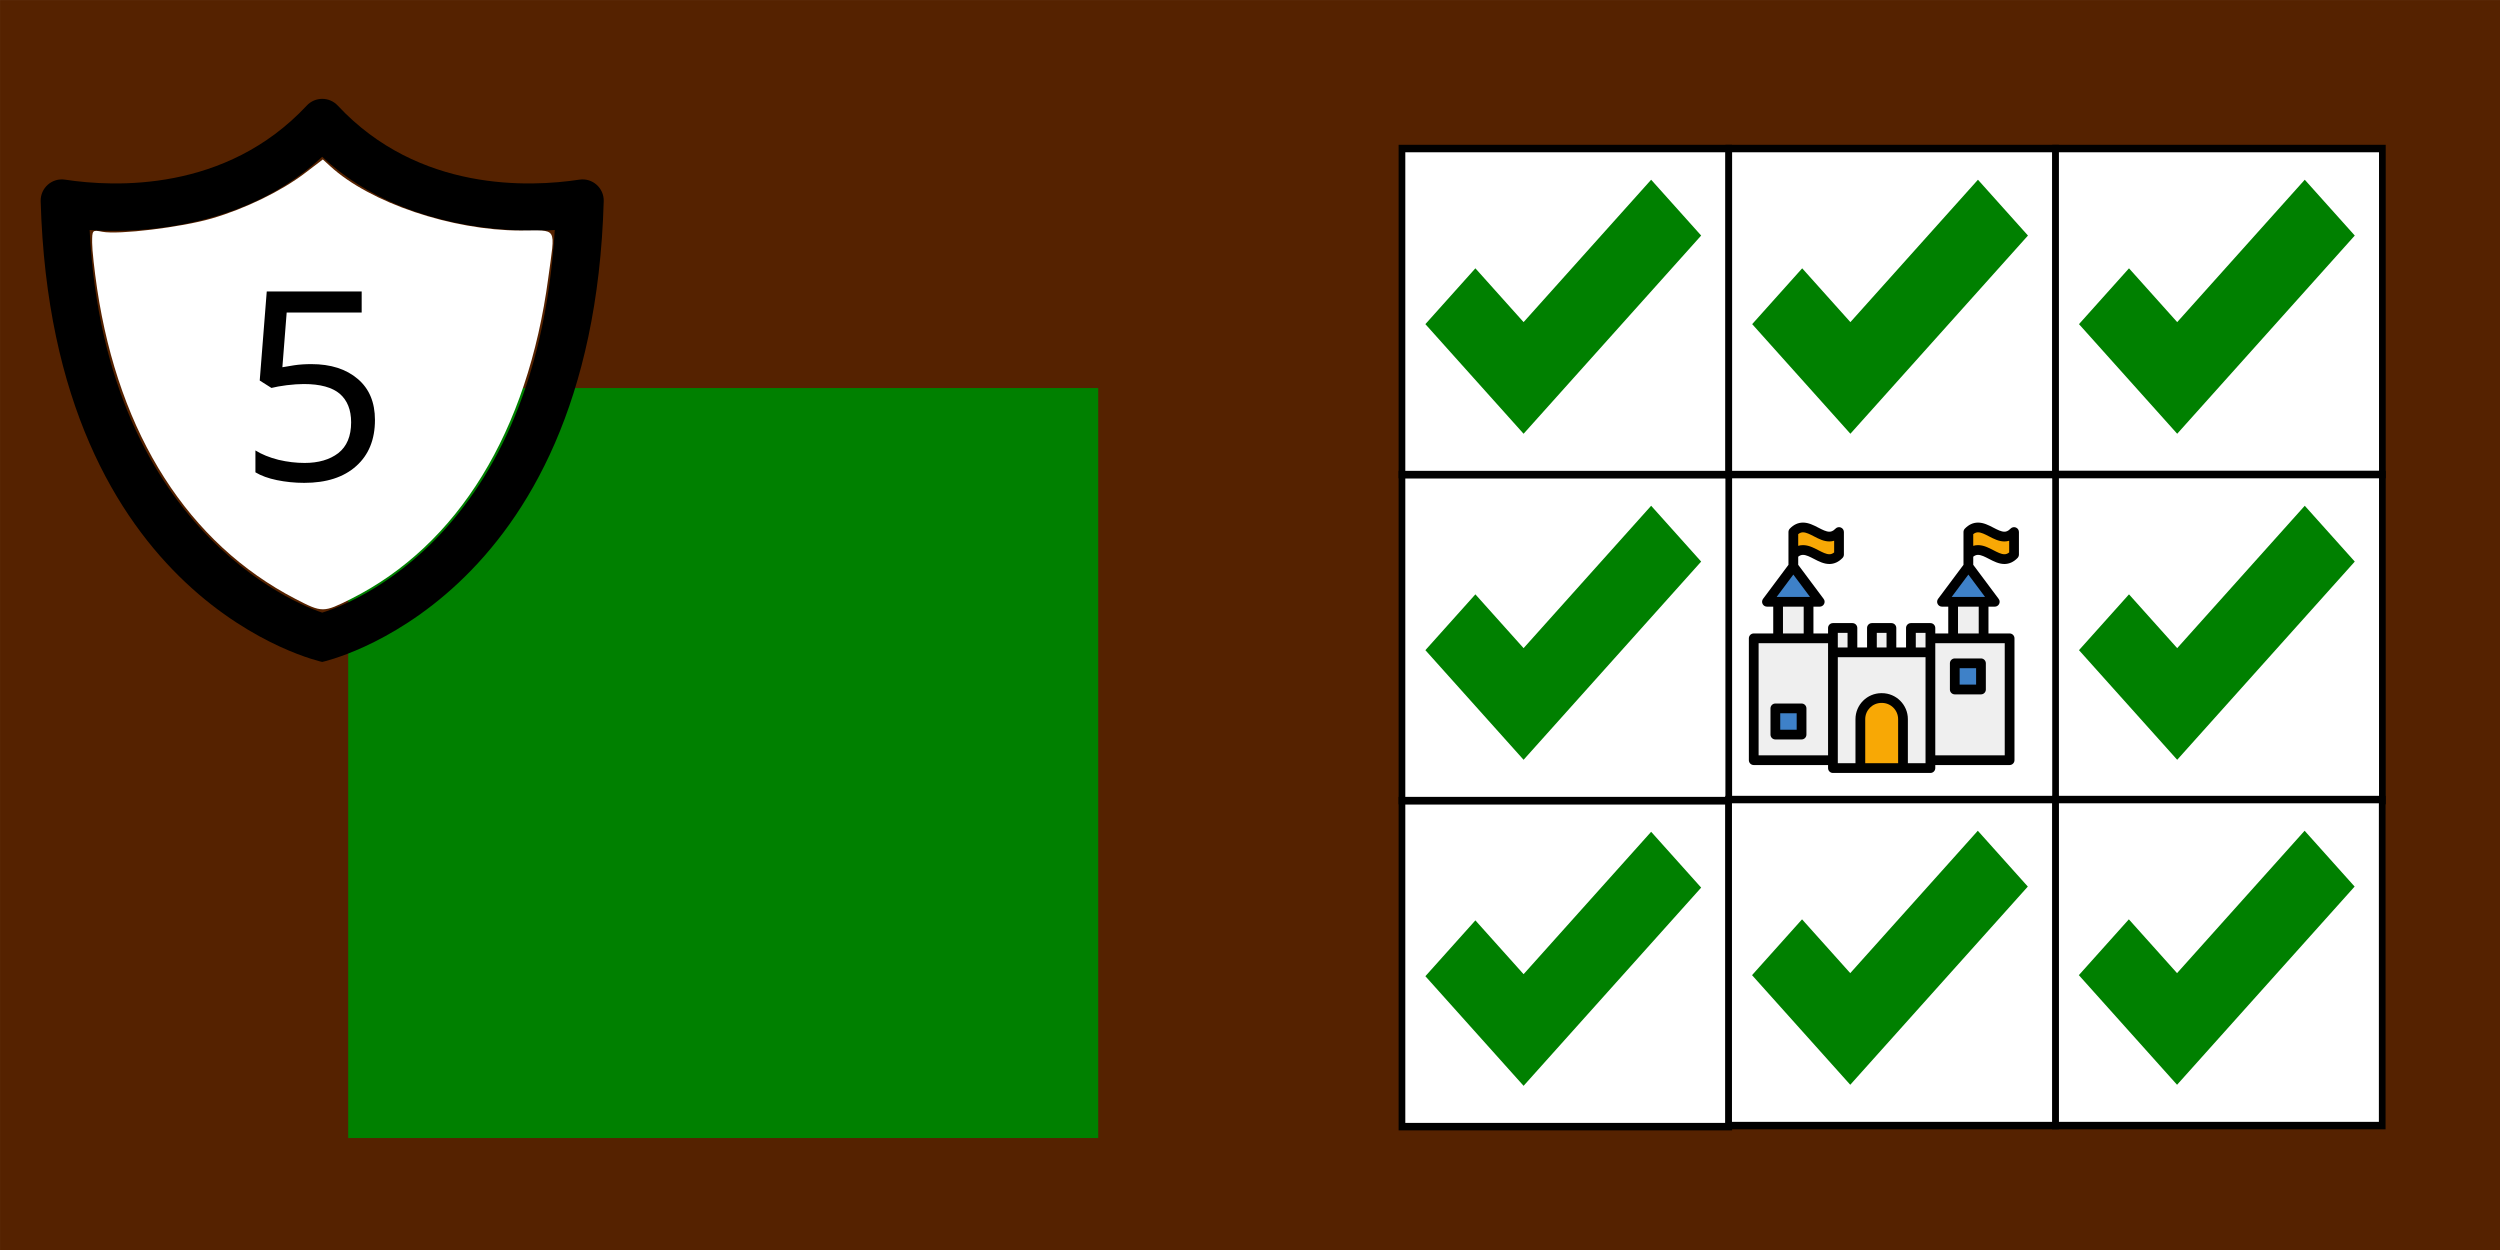
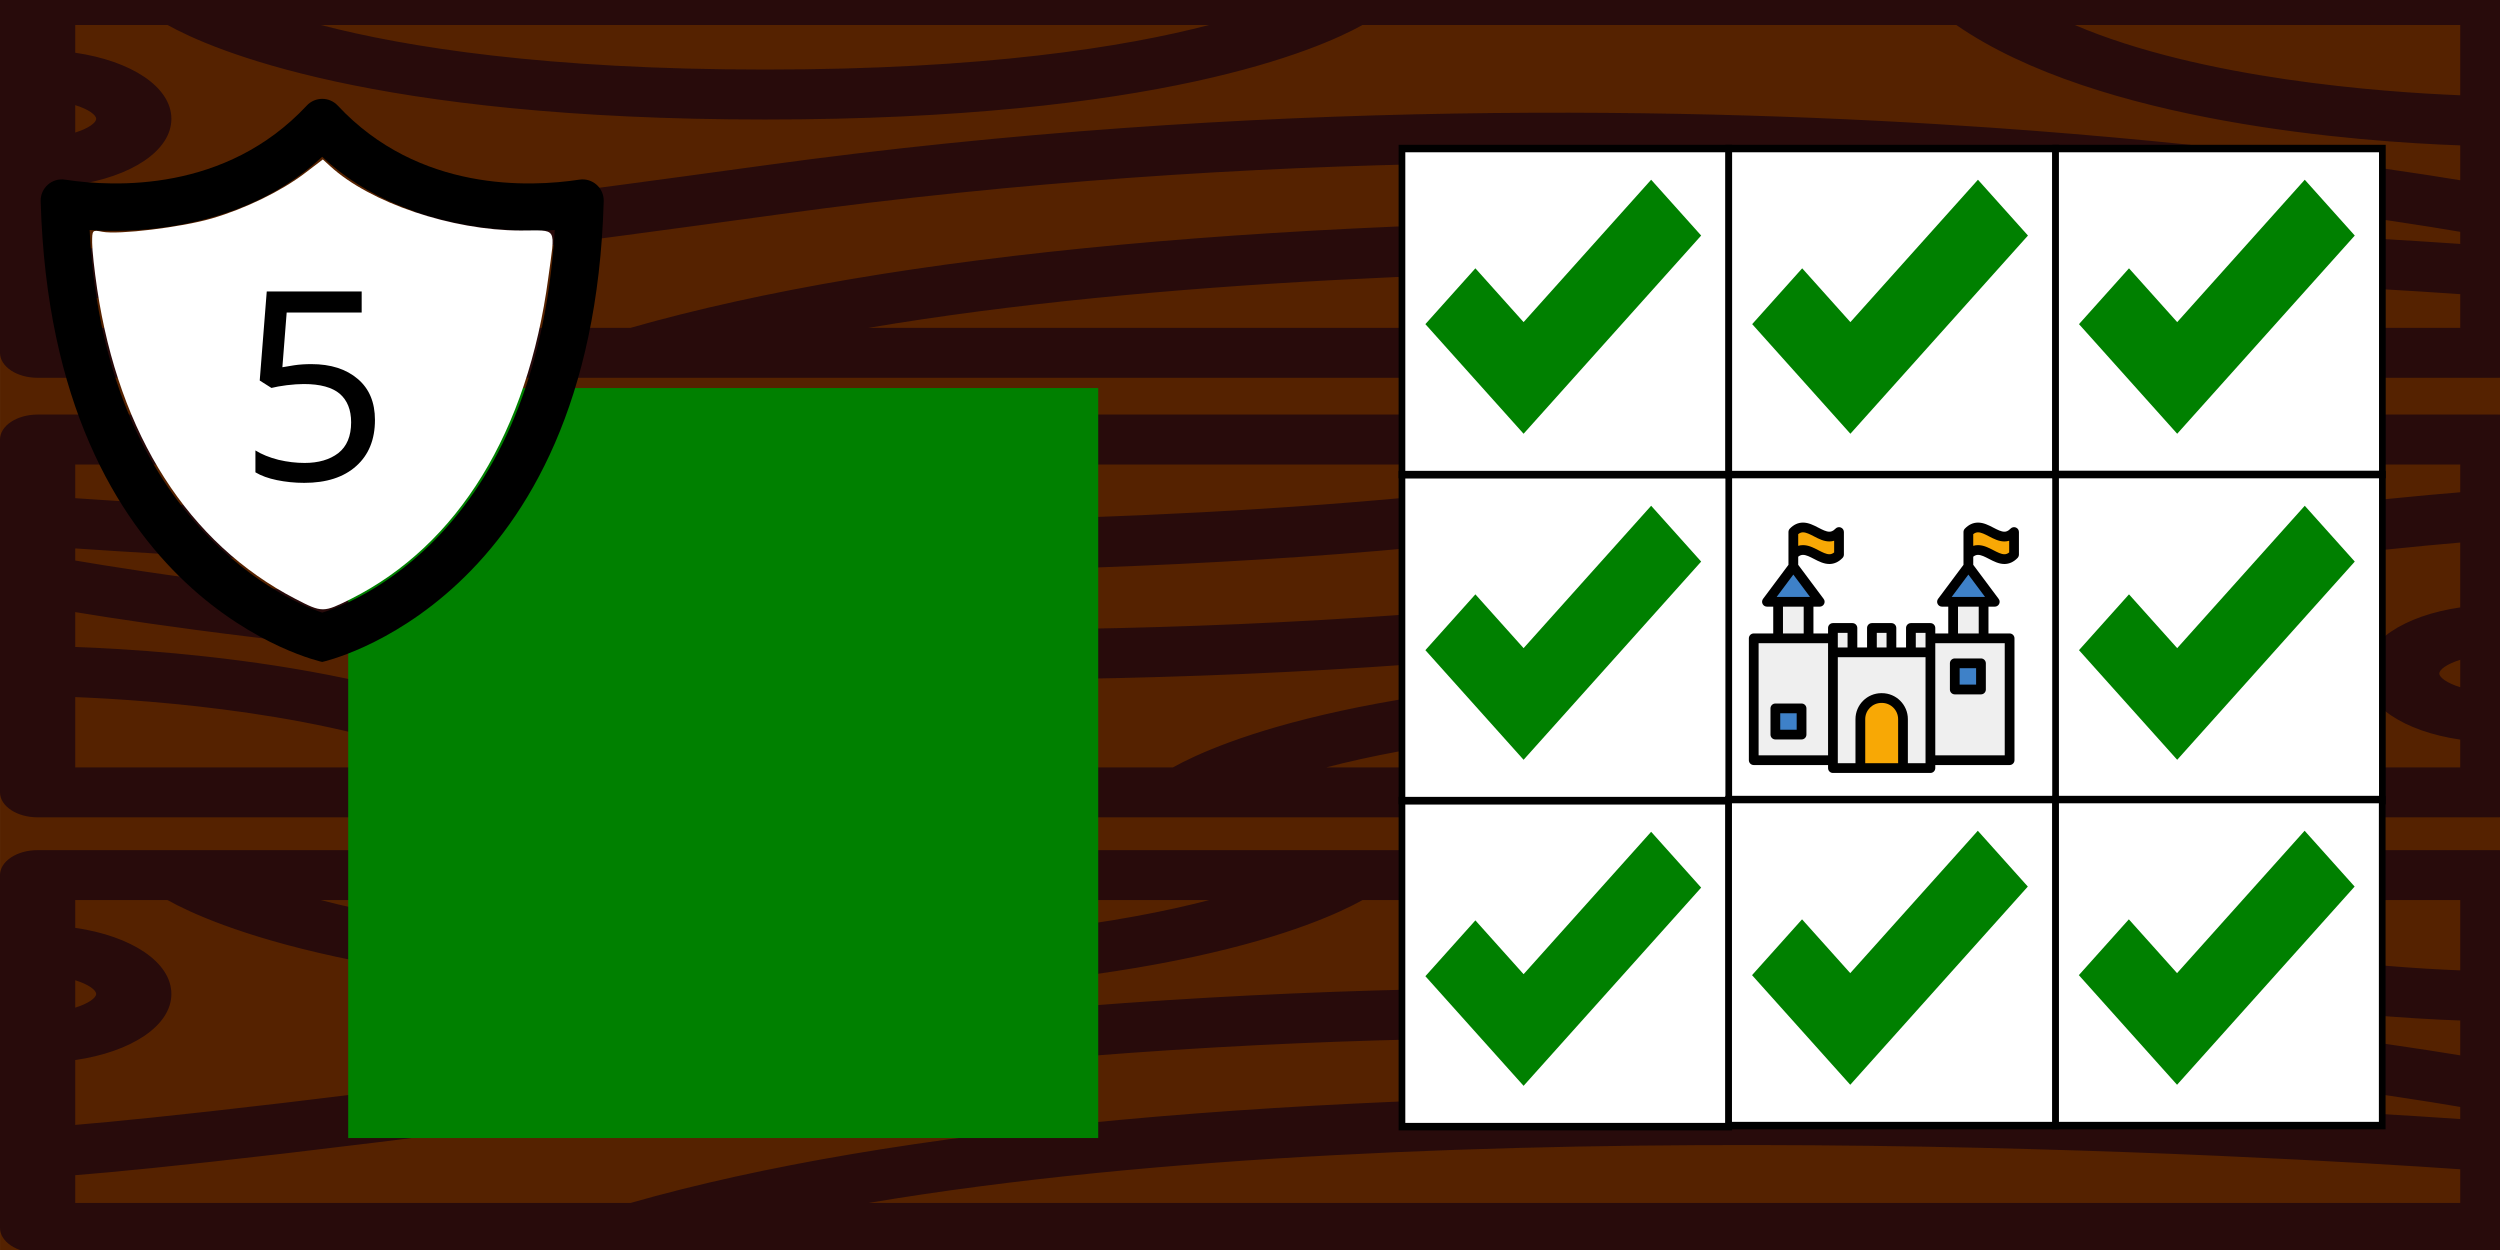
<svg xmlns="http://www.w3.org/2000/svg" viewBox="0 0 100 50" version="1.1" id="svg8">
  <defs id="defs2" />
  <g id="layer1" transform="translate(-15.76167,-6.75917)">
    <g id="g31" transform="matrix(1.403254,0,0,2.041733,-41.71221,-146.0861)" style="fill:#552200">
      <rect style="fill:#552200;stroke-width:0.188" id="rect26" width="71.263" height="24.489" x="40.958" y="74.861" />
+     </g>
+     <g id="g113" transform="matrix(0,-0.1315404,0.1980839,0,54.4515,45.1602)" style="fill:#280b0b">
+       <g id="g6" transform="translate(-150.7667,-195.3204)" style="fill:#280b0b">
+         <g id="g4" style="fill:#280b0b">
+           <path d="M 176.589,0 H 69.301 c -4.195,0 -7.595,3.401 -7.595,7.595 v 121.339 c 0,0.019 0,0.037 0,0.057 v 375.413 c 0,4.195 3.401,7.595 7.595,7.595 h 24.645 c 0.003,0 0.005,0 0.008,0 0.004,0 0.007,0 0.01,0 h 17.921 c 0.009,0 0.018,0.002 0.027,0.002 0.008,0 0.016,-0.002 0.024,-0.002 h 64.651 c 4.195,0 7.595,-3.401 7.595,-7.595 V 7.595 C 184.184,3.401 180.784,0 176.589,0 Z m -31.975,15.191 c -1.254,2.705 -2.992,4.227 -4.164,4.227 -1.172,0 -2.91,-1.521 -4.164,-4.227 z M 87.135,496.808 H 76.896 V 175.386 c 29.4,115.54 13.952,285.753 10.239,321.422 z m 18.956,-10e-4 h -3.678 c 2.044,-19.808 6.803,-72.032 7.337,-133.217 C 110.656,259.641 99.6,180.179 76.897,127.328 V 15.191 h 8.438 c 1.694,14.07 7.347,51.949 26.093,142.258 20.167,97.154 17.254,185.689 11.258,242.852 -5.117,48.793 -13.284,83.648 -16.595,96.506 z m 15.686,10e-4 c 3.852,-15.506 11.149,-48.726 15.974,-94.512 6.147,-58.331 9.151,-148.695 -11.45,-247.934 C 108.225,67.272 102.455,29.666 100.629,15.19 h 19.72 c 2.483,11.335 10.425,19.418 20.103,19.418 9.678,0 17.619,-8.081 20.102,-19.418 h 8.44 v 18.641 c -7.5,8.923 -28.748,41.217 -28.748,120.653 0,79.436 21.248,111.73 28.748,120.653 v 119.901 c -29.92,28.719 -35.558,81.953 -36.617,101.77 z m 47.217,-432.02 v 179.377 c -6.706,-17.068 -13.557,-45.35 -13.557,-89.68 -0.001,-44.351 6.857,-72.64 13.557,-89.697 z m 0.001,432.02 H 147.62 c 0.942,-15.651 4.886,-52.179 21.375,-77.863 z" id="path2" style="fill:#280b0b" />
+         </g>
+       </g>
+       <g id="g12" transform="translate(-150.7667,-195.3204)" style="fill:#280b0b">
+         <g id="g10" style="fill:#280b0b">
+           <path d="m 309.041,0 h -42.693 c -0.02,0 -0.041,0 -0.061,0 h -64.533 c -4.195,0 -7.595,3.401 -7.595,7.595 v 496.808 c 0,4.195 3.401,7.595 7.595,7.595 h 107.287 c 4.196,0 7.595,-3.401 7.595,-7.595 V 383.059 c 0,-0.016 0,-0.032 0,-0.049 V 7.595 C 316.636,3.401 313.237,0 309.041,0 Z m -99.693,15.191 h 21.375 c -0.942,15.652 -4.886,52.179 -21.375,77.863 z m 0,252.643 c 6.706,17.068 13.557,45.35 13.557,89.679 0,44.351 -6.858,72.639 -13.557,89.696 z m 24.38,228.974 c 1.254,-2.705 2.992,-4.227 4.163,-4.227 1.172,-0.001 2.91,1.521 4.164,4.227 z m 24.266,-10e-4 c -2.483,-11.335 -10.426,-19.418 -20.103,-19.418 -9.677,0 -17.619,8.082 -20.102,19.418 h -8.44 v -18.641 0 c 7.5,-8.923 28.748,-41.217 28.748,-120.652 0,-79.435 -21.248,-111.73 -28.748,-120.652 V 116.961 c 29.92,-28.718 35.56,-81.952 36.617,-101.77 h 10.6 c -3.852,15.506 -11.149,48.726 -15.975,94.512 -6.147,58.331 -9.151,148.695 11.449,247.934 18.077,87.089 23.848,124.696 25.674,139.17 z m 43.451,10e-4 h -8.438 v 0 C 291.313,482.738 285.66,444.859 266.914,354.55 246.747,257.396 249.66,168.861 255.656,111.698 260.774,62.905 268.941,28.051 272.252,15.192 h 3.677 c -2.044,19.809 -6.803,72.032 -7.337,133.217 -0.907,103.949 10.15,183.412 32.853,236.262 z m 0.001,-160.195 C 272.046,221.074 287.494,50.86 291.207,15.191 h 10.239 z" id="path8" style="fill:#280b0b" />
+         </g>
+       </g>
+       <g id="g18" transform="translate(-150.7667,-195.3204)" style="fill:#280b0b">
+         <g id="g16" style="fill:#280b0b">
+           <path d="M 442.7,0 H 335.413 c -4.196,0 -7.595,3.401 -7.595,7.595 v 121.344 c 0,0.016 0,0.032 0,0.049 v 375.416 c 0,4.195 3.4,7.595 7.595,7.595 h 24.646 c 0.003,0 0.005,0 0.008,0 0.004,0 0.007,0 0.01,0 h 17.92 c 0.009,0 0.018,0.002 0.027,0.002 0.008,0 0.016,-0.002 0.024,-0.002 H 442.7 c 4.196,0 7.595,-3.401 7.595,-7.595 V 7.595 C 450.296,3.401 446.896,0 442.7,0 Z m -31.973,15.191 c -1.254,2.705 -2.992,4.227 -4.164,4.227 -1.173,0 -2.911,-1.521 -4.164,-4.227 z m -57.48,481.617 H 343.008 V 175.386 c 29.401,115.54 13.953,285.753 10.239,321.422 z m 18.955,-10e-4 h -3.677 c 2.044,-19.808 6.803,-72.032 7.337,-133.217 0.907,-103.949 -10.151,-183.411 -32.853,-236.262 V 15.191 h 8.438 c 1.694,14.07 7.347,51.949 26.093,142.258 20.167,97.154 17.254,185.689 11.258,242.852 -5.117,48.793 -13.284,83.648 -16.596,96.506 z m 15.686,0 c 3.851,-15.506 11.149,-48.726 15.975,-94.512 C 410.01,343.964 413.014,253.6 392.414,154.361 374.337,67.273 368.565,29.667 366.74,15.191 h 19.72 c 2.483,11.335 10.426,19.418 20.103,19.418 9.677,0 17.619,-8.081 20.102,-19.418 h 8.44 v 18.641 c -7.5,8.923 -28.748,41.217 -28.748,120.653 0,79.436 21.248,111.73 28.748,120.652 v 119.901 c -29.919,28.719 -35.558,81.953 -36.617,101.77 h -10.6 z M 435.105,64.789 v 179.375 c -6.706,-17.068 -13.557,-45.35 -13.557,-89.679 0,-44.351 6.857,-72.639 13.557,-89.696 z m 10e-4,432.019 h -21.375 c 0.942,-15.651 4.886,-52.179 21.375,-77.863 z" id="path14" style="fill:#280b0b" />
+         </g>
+       </g>
    </g>
    <rect style="fill:#ffffff;stroke-width:0.259" id="rect964" width="39.212" height="38.993" x="71.845" y="12.701" />
    <g id="g645-5" transform="matrix(1.168369,0,0,1.304125,20.86068,-6.558536)">
      <g id="g4177">
        <rect style="fill:#ffffff;stroke:#000000;stroke-width:0.229;stroke-miterlimit:4;stroke-dasharray:none;stroke-opacity:1" id="rect321-6-0" width="11.188" height="10" x="43.633" y="34.768" />
        <g id="g4169">
          <g id="g4163">
            <g id="g581-36" style="fill:#008000" transform="matrix(0.01905787,0,0,0.01905787,44.43452,34.89956)">
              <g id="g579-1" style="fill:#008000">
                <polygon points="405.584,43.295 176.428,272.452 89.84,185.865 0,275.706 86.588,362.293 176.428,452.131 266.266,362.293 495.426,133.133 " id="polygon577-0" style="fill:#008000" />
              </g>
            </g>
          </g>
        </g>
      </g>
    </g>
    <g id="g645-5-8" transform="matrix(1.168369,0,0,1.304125,20.86068,-19.59978)">
      <g id="g4177-1">
        <rect style="fill:#ffffff;stroke:#000000;stroke-width:0.229;stroke-miterlimit:4;stroke-dasharray:none;stroke-opacity:1" id="rect321-6-0-0" width="11.188" height="10" x="43.633" y="34.768" />
        <g id="g4169-3">
          <g id="g4163-0">
            <g id="g581-36-4" style="fill:#008000" transform="matrix(0.01905787,0,0,0.01905787,44.43452,34.89956)">
              <g id="g579-1-4" style="fill:#008000">
                <polygon points="86.588,362.293 176.428,452.131 266.266,362.293 495.426,133.133 405.584,43.295 176.428,272.452 89.84,185.865 0,275.706 " id="polygon577-0-4" style="fill:#008000" />
              </g>
            </g>
          </g>
        </g>
      </g>
    </g>
    <g id="g645-5-4" transform="matrix(1.168369,0,0,1.304125,20.86068,-32.64103)">
      <g id="g4177-7">
        <rect style="fill:#ffffff;stroke:#000000;stroke-width:0.229;stroke-miterlimit:4;stroke-dasharray:none;stroke-opacity:1" id="rect321-6-0-6" width="11.188" height="10" x="43.633" y="34.768" />
        <g id="g4169-31">
          <g id="g4163-7">
            <g id="g581-36-5" style="fill:#008000" transform="matrix(0.01905787,0,0,0.01905787,44.43452,34.89956)">
              <g id="g579-1-9" style="fill:#008000">
                <polygon points="86.588,362.293 176.428,452.131 266.266,362.293 495.426,133.133 405.584,43.295 176.428,272.452 89.84,185.865 0,275.706 " id="polygon577-0-6" style="fill:#008000" />
              </g>
            </g>
          </g>
        </g>
      </g>
    </g>
    <g id="g645-5-4-2" transform="matrix(1.168369,0,0,1.304125,33.93292,-32.64103)">
      <g id="g4177-7-1">
        <rect style="fill:#ffffff;stroke:#000000;stroke-width:0.229;stroke-miterlimit:4;stroke-dasharray:none;stroke-opacity:1" id="rect321-6-0-6-7" width="11.188" height="10" x="43.633" y="34.768" />
        <g id="g4169-31-8">
          <g id="g4163-7-5">
            <g id="g581-36-5-7" style="fill:#008000" transform="matrix(0.01905787,0,0,0.01905787,44.43452,34.89956)">
              <g id="g579-1-9-4" style="fill:#008000">
                <polygon points="405.584,43.295 176.428,272.452 89.84,185.865 0,275.706 86.588,362.293 176.428,452.131 266.266,362.293 495.426,133.133 " id="polygon577-0-6-1" style="fill:#008000" />
              </g>
            </g>
          </g>
        </g>
      </g>
    </g>
    <g id="g645-5-4-8" transform="matrix(1.168369,0,0,1.304125,47.00515,-32.64103)">
      <g id="g4177-7-5">
        <rect style="fill:#ffffff;stroke:#000000;stroke-width:0.229;stroke-miterlimit:4;stroke-dasharray:none;stroke-opacity:1" id="rect321-6-0-6-9" width="11.188" height="10" x="43.633" y="34.768" />
        <g id="g4169-31-7">
          <g id="g4163-7-53">
            <g id="g581-36-5-8" style="fill:#008000" transform="matrix(0.01905787,0,0,0.01905787,44.43452,34.89956)">
              <g id="g579-1-9-8" style="fill:#008000">
                <polygon points="89.84,185.865 0,275.706 86.588,362.293 176.428,452.131 266.266,362.293 495.426,133.133 405.584,43.295 176.428,272.452 " id="polygon577-0-6-3" style="fill:#008000" />
              </g>
            </g>
          </g>
        </g>
      </g>
    </g>
    <g id="g645-5-4-1" transform="matrix(1.168369,0,0,1.304125,47.00515,-19.59978)">
      <g id="g4177-7-8">
        <rect style="fill:#ffffff;stroke:#000000;stroke-width:0.229;stroke-miterlimit:4;stroke-dasharray:none;stroke-opacity:1" id="rect321-6-0-6-96" width="11.188" height="10" x="43.633" y="34.768" />
        <g id="g4169-31-4">
          <g id="g4163-7-3">
            <g id="g581-36-5-3" style="fill:#008000" transform="matrix(0.01905787,0,0,0.01905787,44.43452,34.89956)">
              <g id="g579-1-9-3" style="fill:#008000">
                <polygon points="176.428,272.452 89.84,185.865 0,275.706 86.588,362.293 176.428,452.131 266.266,362.293 495.426,133.133 405.584,43.295 " id="polygon577-0-6-8" style="fill:#008000" />
              </g>
            </g>
          </g>
        </g>
      </g>
    </g>
    <g id="g645-5-4-6" transform="matrix(1.168369,0,0,1.304125,46.99947,-6.600433)">
      <g id="g4177-7-0">
        <rect style="fill:#ffffff;stroke:#000000;stroke-width:0.229;stroke-miterlimit:4;stroke-dasharray:none;stroke-opacity:1" id="rect321-6-0-6-4" width="11.188" height="10" x="43.633" y="34.768" />
        <g id="g4169-31-88">
          <g id="g4163-7-8">
            <g id="g581-36-5-9" style="fill:#008000" transform="matrix(0.01905787,0,0,0.01905787,44.43452,34.89956)">
              <g id="g579-1-9-7" style="fill:#008000">
                <polygon points="176.428,272.452 89.84,185.865 0,275.706 86.588,362.293 176.428,452.131 266.266,362.293 495.426,133.133 405.584,43.295 " id="polygon577-0-6-7" style="fill:#008000" />
              </g>
            </g>
          </g>
        </g>
      </g>
    </g>
    <g id="g645-5-4-64" transform="matrix(1.168369,0,0,1.304125,33.92724,-6.600433)">
      <g id="g4177-7-3">
        <rect style="fill:#ffffff;stroke:#000000;stroke-width:0.229;stroke-miterlimit:4;stroke-dasharray:none;stroke-opacity:1" id="rect321-6-0-6-0" width="11.188" height="10" x="43.633" y="34.768" />
        <g id="g4169-31-3">
          <g id="g4163-7-0">
            <g id="g581-36-5-92" style="fill:#008000" transform="matrix(0.01905787,0,0,0.01905787,44.43452,34.89956)">
              <g id="g579-1-9-5" style="fill:#008000">
                <polygon points="176.428,272.452 89.84,185.865 0,275.706 86.588,362.293 176.428,452.131 266.266,362.293 495.426,133.133 405.584,43.295 " id="polygon577-0-6-4" style="fill:#008000" />
              </g>
            </g>
          </g>
        </g>
      </g>
    </g>
    <g id="g1193" transform="matrix(0.02436886,0,0,0.02436886,85.71611,27.26892)">
      <path style="fill:#f8a805" d="m 137.7,38.308 c -1.793,0.538 -3.66,0.812 -5.55,0.812 -7.21,0 -14.212,-3.628 -21.649,-7.482 L 110.41,31.591 C 103.016,27.77 96.033,24.16 88.849,24.16 c -4.662,0 -8.863,1.548 -12.846,4.733 L 73,31.294 V 65.07 l 10.305,-3.099 c 1.789,-0.538 3.655,-0.812 5.544,-0.812 7.211,0 14.225,3.635 21.702,7.51 7.402,3.831 14.395,7.45 21.599,7.45 4.649,0 8.848,-1.545 12.836,-4.723 L 148,68.995 v -33.78 z" id="path1155" />
      <polygon style="fill:#3e81c8" points="73.001,88.137 29.693,146.14 116.294,146.14 " id="polygon1157" />
      <rect x="48" y="146.14" style="fill:#efefef" width="50" height="60" id="rect1159" />
      <rect x="138" y="189.14" style="fill:#efefef" width="32" height="40" id="rect1161" />
      <rect x="202" y="189.14" style="fill:#efefef" width="32" height="40" id="rect1163" />
      <rect x="266" y="189.14" style="fill:#efefef" width="32" height="40" id="rect1165" />
      <path style="fill:#f8a805" d="m 424.998,38.308 c -1.792,0.539 -3.658,0.812 -5.548,0.812 -7.21,0 -14.212,-3.628 -21.697,-7.508 -7.403,-3.832 -14.396,-7.452 -21.603,-7.452 -2.076,0 -4.007,0.295 -5.902,0.902 -2.397,0.769 -4.736,2.06 -6.953,3.837 L 360.3,31.3 v 33.769 l 10.304,-3.098 c 1.791,-0.538 3.657,-0.812 5.547,-0.812 7.21,0 14.224,3.635 21.701,7.51 7.402,3.831 14.395,7.45 21.599,7.45 4.662,0 8.863,-1.548 12.846,-4.731 l 3.004,-2.401 V 35.214 Z" id="path1167" />
      <polygon style="fill:#3e81c8" points="360.3,88.137 316.993,146.14 403.594,146.14 " id="polygon1169" />
      <rect x="335.299" y="146.14" style="fill:#efefef" width="50" height="60" id="rect1171" />
      <path style="fill:#f8a805" d="m 218.349,304.14 h -0.699 c -19.105,0 -34.649,15.544 -34.649,34.649 v 80.351 h 70 V 338.79 C 253,319.684 237.456,304.14 218.349,304.14 Z" id="path1173" />
      <rect x="298" y="206.14" style="fill:#efefef" width="130" height="200" id="rect1175" />
      <path style="fill:#efefef" d="m 138,229.14 v 190 h 45 v -80.35 c 0,-19.105 15.544,-34.649 34.649,-34.649 h 0.699 c 19.106,0 34.651,15.544 34.651,34.649 v 80.351 h 45 v -190 z" id="path1177" />
      <rect x="8" y="206.14" style="fill:#efefef" width="130" height="200" id="rect1179" />
      <rect x="43.5" y="321.14" style="fill:#3e81c8" width="43" height="43" id="rect1181" />
      <rect x="338" y="247.14" style="fill:#3e81c8" width="43" height="43" id="rect1183" />
      <g id="g1191">
        <path d="m 438.3,24.22 c -3.03,-1.22 -6.49,-0.48 -8.76,1.86 -4.3,4.46 -7.65,5.04 -10.09,5.04 -5.27,0 -11.44,-3.2 -17.97,-6.58 -7.95,-4.12 -16.17,-8.38 -25.33,-8.38 -7.98,0 -15.25,3.34 -21.61,9.92 -1.44,1.5 -2.24,3.49 -2.24,5.56 v 53.84 l -41.71,55.87 c -1.81,2.43 -2.1,5.67 -0.74,8.38 1.35,2.7 4.12,4.41 7.15,4.41 h 10.3 v 44 H 306 v -9 c 0,-4.42 -3.58,-8 -8,-8 h -32 c -4.42,0 -8,3.58 -8,8 v 32 h -16 v -32 c 0,-4.42 -3.58,-8 -8,-8 h -32 c -4.42,0 -8,3.58 -8,8 v 32 h -16 v -32 c 0,-4.42 -3.58,-8 -8,-8 h -32 c -4.42,0 -8,3.58 -8,8 v 9 h -24 v -44 h 10.3 c 0.01,0 0.01,0 0.02,0 4.42,0 8,-3.58 8,-8 0,-1.98 -0.72,-3.79 -1.91,-5.18 L 81,85.48 V 72.14 c 3.24,-2.59 5.85,-2.98 7.85,-2.98 5.26,0 11.43,3.2 17.97,6.58 7.95,4.12 16.16,8.38 25.33,8.38 7.98,0 15.25,-3.34 21.6,-9.92 1.44,-1.5 2.25,-3.49 2.25,-5.56 v -37 c 0,-3.26 -1.98,-6.2 -5.01,-7.42 -3.02,-1.22 -6.48,-0.48 -8.75,1.86 -4.3,4.46 -7.65,5.04 -10.09,5.04 -5.27,0 -11.44,-3.2 -17.97,-6.58 -7.95,-4.12 -16.17,-8.38 -25.33,-8.38 -7.99,0 -15.25,3.34 -21.61,9.92 C 65.8,27.58 65,29.57 65,31.64 v 53.84 l -41.71,55.87 c -1.82,2.43 -2.1,5.67 -0.75,8.38 1.36,2.7 4.13,4.41 7.16,4.41 H 40 v 44 H 8 c -4.42,0 -8,3.58 -8,8 v 200 c 0,4.42 3.58,8 8,8 h 122 v 5 c 0,4.42 3.58,8 8,8 h 160 c 4.42,0 8,-3.58 8,-8 v -5 h 122 c 4.42,0 8,-3.58 8,-8 v -200 c 0,-4.42 -3.58,-8 -8,-8 h -34.7 v -44 h 10.3 c 0.01,0 0.01,0 0.02,0 4.42,0 8,-3.58 8,-8 0,-1.98 -0.72,-3.79 -1.91,-5.18 L 368.3,85.48 V 72.14 c 3.24,-2.59 5.85,-2.98 7.85,-2.98 5.27,0 11.44,3.2 17.97,6.58 7.95,4.12 16.16,8.38 25.33,8.38 7.98,0 15.25,-3.34 21.61,-9.92 1.43,-1.5 2.24,-3.49 2.24,-5.56 v -37 c 0,-3.26 -1.98,-6.2 -5,-7.42 z M 81,35.14 c 3.24,-2.59 5.85,-2.98 7.85,-2.98 5.26,0 11.43,3.2 17.97,6.58 7.95,4.12 16.16,8.38 25.33,8.38 2.7,0 5.32,-0.39 7.85,-1.15 v 19.17 c -3.25,2.59 -5.85,2.98 -7.85,2.98 -5.27,0 -11.44,-3.2 -17.97,-6.58 -7.95,-4.12 -16.17,-8.38 -25.33,-8.38 -2.7,0 -5.32,0.39 -7.85,1.15 0,0 0,-19.17 0,-19.17 z m -8,66.37 27.34,36.63 H 45.65 Z m 17,52.63 v 44 H 56 v -44 z m 40,244 H 16 v -184 h 114 z m 80,-201 h 16 v 24 h -16 z m -64,0 h 16 v 24 h -16 z m 99,214 h -54 v -72.35 c 0,-14.69 11.95,-26.65 26.65,-26.65 h 0.7 c 14.691,0 26.65,11.96 26.65,26.65 z m 45,0 h -29 v -72.35 c 0,-23.52 -19.14,-42.65 -42.65,-42.65 h -0.7 c -23.52,0 -42.65,19.13 -42.65,42.65 v 72.35 h -29 v -174 h 144 z m 0,-190 h -16 v -24 h 16 z m 130,-7 v 184 H 306 v -184 z m -76.7,-16 v -44 h 34 v 44 z m 44.34,-60 h -54.69 l 27.35,-36.63 z m 39.66,-73 c -3.24,2.59 -5.85,2.98 -7.85,2.98 -5.27,0 -11.44,-3.2 -17.97,-6.58 -7.95,-4.12 -16.17,-8.38 -25.33,-8.38 -2.7,0 -5.32,0.39 -7.85,1.15 V 35.14 c 1.62,-1.3 3.08,-2.04 4.39,-2.46 1.31,-0.42 2.46,-0.52 3.46,-0.52 5.27,0 11.44,3.2 17.97,6.58 7.95,4.12 16.16,8.38 25.33,8.38 2.7,0 5.32,-0.39 7.85,-1.15 z" id="path1185" />
        <path d="m 86.5,313.14 h -43 c -4.42,0 -8,3.58 -8,8 v 43 c 0,4.42 3.58,8 8,8 h 43 c 4.42,0 8,-3.58 8,-8 v -43 c 0,-4.42 -3.58,-8 -8,-8 z m -8,43 h -27 v -27 h 27 z" id="path1187" />
        <path d="m 381,239.14 h -43 c -4.42,0 -8,3.58 -8,8 v 43 c 0,4.42 3.58,8 8,8 h 43 c 4.42,0 8,-3.58 8,-8 v -43 c 0,-4.42 -3.58,-8 -8,-8 z m -8,43 h -27 v -27 h 27 z" id="path1189" />
      </g>
    </g>
    <rect style="fill:#008000;stroke-width:0.265" id="rect970" width="30" height="30" x="29.69" y="22.281" />
    <g id="g1516" transform="translate(-1.040828,-9.250455)">
      <g id="g71" transform="translate(1.060025,4.298518)">
        <g id="g419" transform="matrix(0.04596369,0,0,0.04596369,16.86357,15.1608)">
          <g id="g417">
            <path d="m 256,458.1 c -5.9,-2 -188.4,-60.9 -202.4,-333 7,0.5 122.3,11.2 202.4,-63.7 78.9,73.8 195.4,64.1 202.4,63.7 -17.2,280.2 -196.5,331 -202.4,333 z M 479.7,81.3 C 437,87.8 340,92.3 269.6,16.9 262.3,9 249.8,9 242.5,16.9 172,92.3 75,87.8 32.3,81.3 20.9,79.5 10.7,88.5 11,100 c 9.9,350.5 245,401 245,401 0,0 235.1,-50.4 245,-401 0.3,-11.5 -9.9,-20.5 -21.3,-18.7 z" id="path415" />
          </g>
        </g>
        <path style="fill:#ffffff;stroke-width:0.134" d="m 27.561,35.667 c -4.275,-2.214 -7.056,-6.559 -7.932,-12.395 -0.11,-0.735 -0.201,-1.569 -0.201,-1.854 -7.68e-4,-0.505 0.009,-0.516 0.403,-0.437 0.64,0.128 3.158,-0.176 4.374,-0.529 1.342,-0.389 2.789,-1.094 3.745,-1.824 l 0.706,-0.539 0.297,0.272 c 1.594,1.462 4.869,2.568 7.613,2.571 1.509,0.002 1.388,-0.206 1.108,1.891 -0.819,6.15 -3.611,10.694 -7.89,12.842 -1.109,0.557 -1.152,0.557 -2.223,0.002 z" id="path476" />
      </g>
      <text xml:space="preserve" style="font-style:normal;font-weight:normal;font-size:10.583px;line-height:1.25;font-family:sans-serif;fill:#000000;fill-opacity:1;stroke:none;stroke-width:0.265" x="26.349" y="35.216" id="text962">
        <tspan id="tspan960" x="26.349" y="35.216" style="stroke-width:0.265">5</tspan>
      </text>
    </g>
    <g id="g1223" transform="matrix(0.05847065,0,0,0.05847065,32.2487,25.34699)" />
    <g id="g1221" transform="matrix(0.05847065,0,0,0.05847065,32.2487,25.34699)" />
    <g id="g1219" transform="matrix(0.05847065,0,0,0.05847065,32.2487,25.34699)" />
    <g id="g1217" transform="matrix(0.05847065,0,0,0.05847065,32.2487,25.34699)" />
    <g id="g1215" transform="matrix(0.05847065,0,0,0.05847065,32.2487,25.34699)" />
    <g id="g1213" transform="matrix(0.05847065,0,0,0.05847065,32.2487,25.34699)" />
    <g id="g1211" transform="matrix(0.05847065,0,0,0.05847065,32.2487,25.34699)" />
    <g id="g1209" transform="matrix(0.05847065,0,0,0.05847065,32.2487,25.34699)" />
    <g id="g1207" transform="matrix(0.05847065,0,0,0.05847065,32.2487,25.34699)" />
    <g id="g1205" transform="matrix(0.05847065,0,0,0.05847065,32.2487,25.34699)" />
    <g id="g1203" transform="matrix(0.05847065,0,0,0.05847065,32.2487,25.34699)" />
    <g id="g1201" transform="matrix(0.05847065,0,0,0.05847065,32.2487,25.34699)" />
    <g id="g1199" transform="matrix(0.05847065,0,0,0.05847065,32.2487,25.34699)" />
    <g id="g1197" transform="matrix(0.05847065,0,0,0.05847065,32.2487,25.34699)" />
    <g id="g1195" transform="matrix(0.05847065,0,0,0.05847065,32.2487,25.34699)" />
    <g id="g1615" transform="matrix(0.02004772,0,0,0.02004772,88.6036,34.64285)" />
    <g id="g1617" transform="matrix(0.02004772,0,0,0.02004772,88.6036,34.64285)" />
    <g id="g1619" transform="matrix(0.02004772,0,0,0.02004772,88.6036,34.64285)" />
    <g id="g1621" transform="matrix(0.02004772,0,0,0.02004772,88.6036,34.64285)" />
    <g id="g1623" transform="matrix(0.02004772,0,0,0.02004772,88.6036,34.64285)" />
    <g id="g1625" transform="matrix(0.02004772,0,0,0.02004772,88.6036,34.64285)" />
    <g id="g1627" transform="matrix(0.02004772,0,0,0.02004772,88.6036,34.64285)" />
    <g id="g1629" transform="matrix(0.02004772,0,0,0.02004772,88.6036,34.64285)" />
    <g id="g1631" transform="matrix(0.02004772,0,0,0.02004772,88.6036,34.64285)" />
    <g id="g1633" transform="matrix(0.02004772,0,0,0.02004772,88.6036,34.64285)" />
    <g id="g1635" transform="matrix(0.02004772,0,0,0.02004772,88.6036,34.64285)" />
    <g id="g1637" transform="matrix(0.02004772,0,0,0.02004772,88.6036,34.64285)" />
    <g id="g1639" transform="matrix(0.02004772,0,0,0.02004772,88.6036,34.64285)" />
    <g id="g1641" transform="matrix(0.02004772,0,0,0.02004772,88.6036,34.64285)" />
    <g id="g1643" transform="matrix(0.02004772,0,0,0.02004772,88.6036,34.64285)" />
  </g>
</svg>
